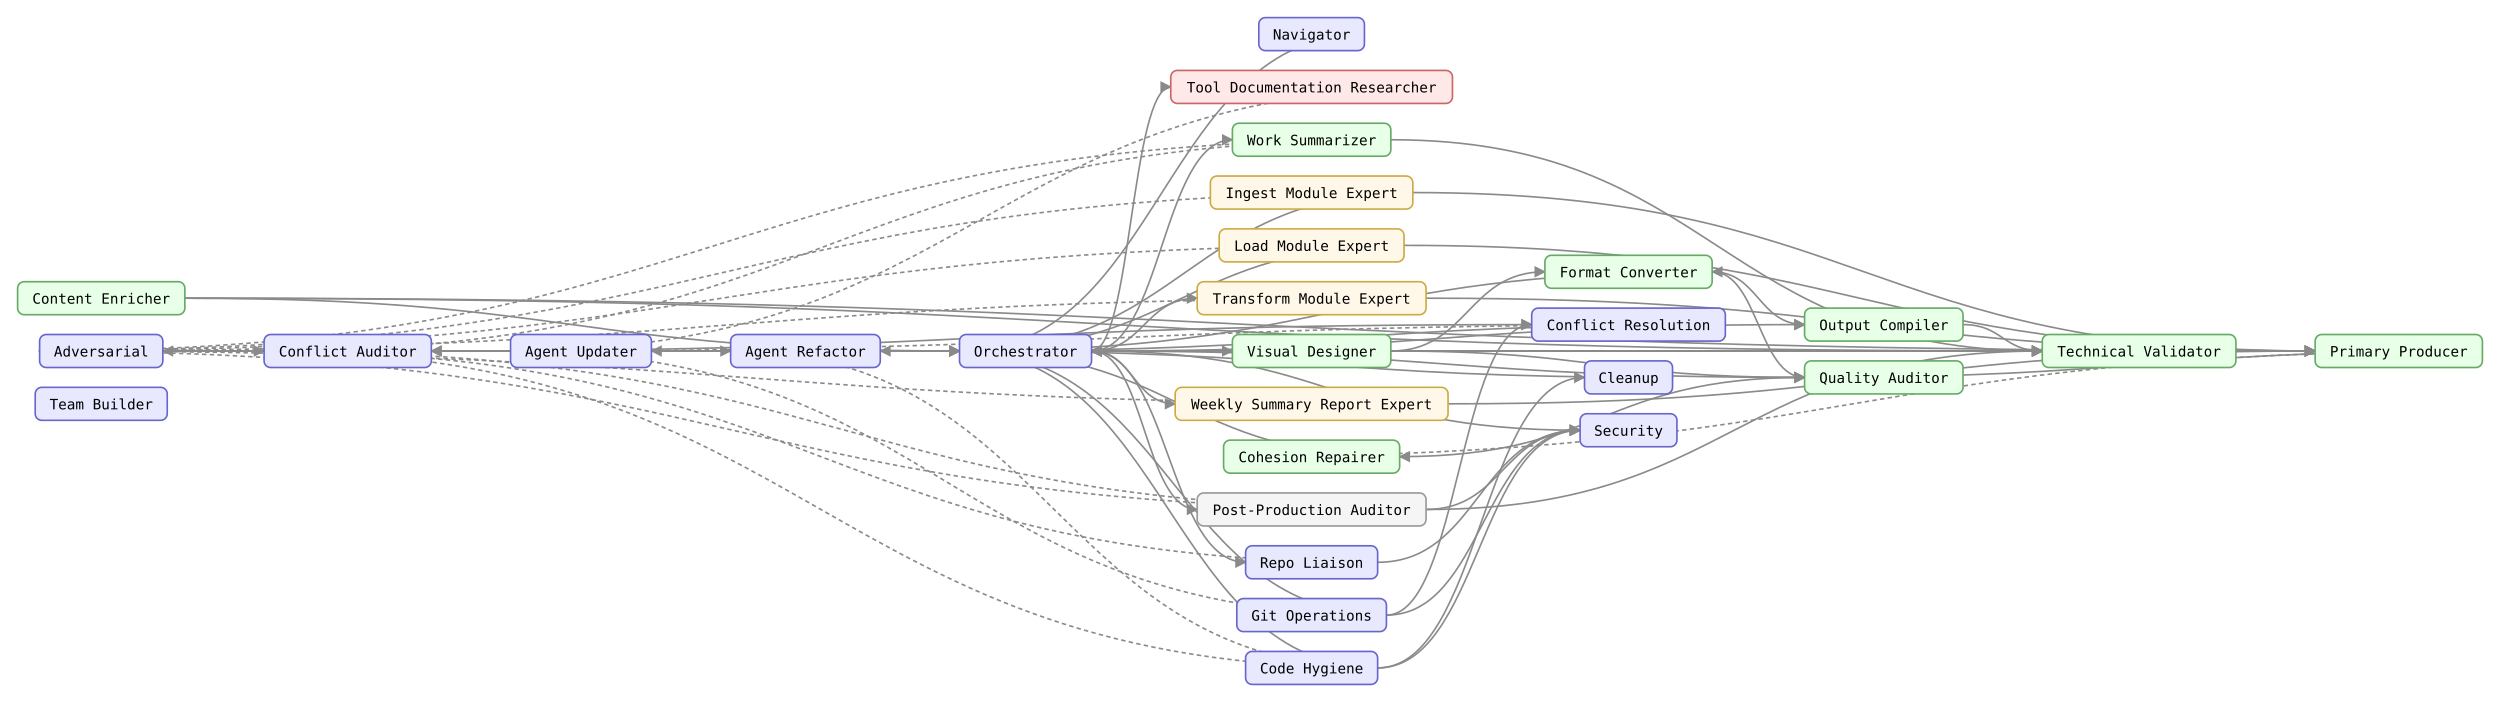
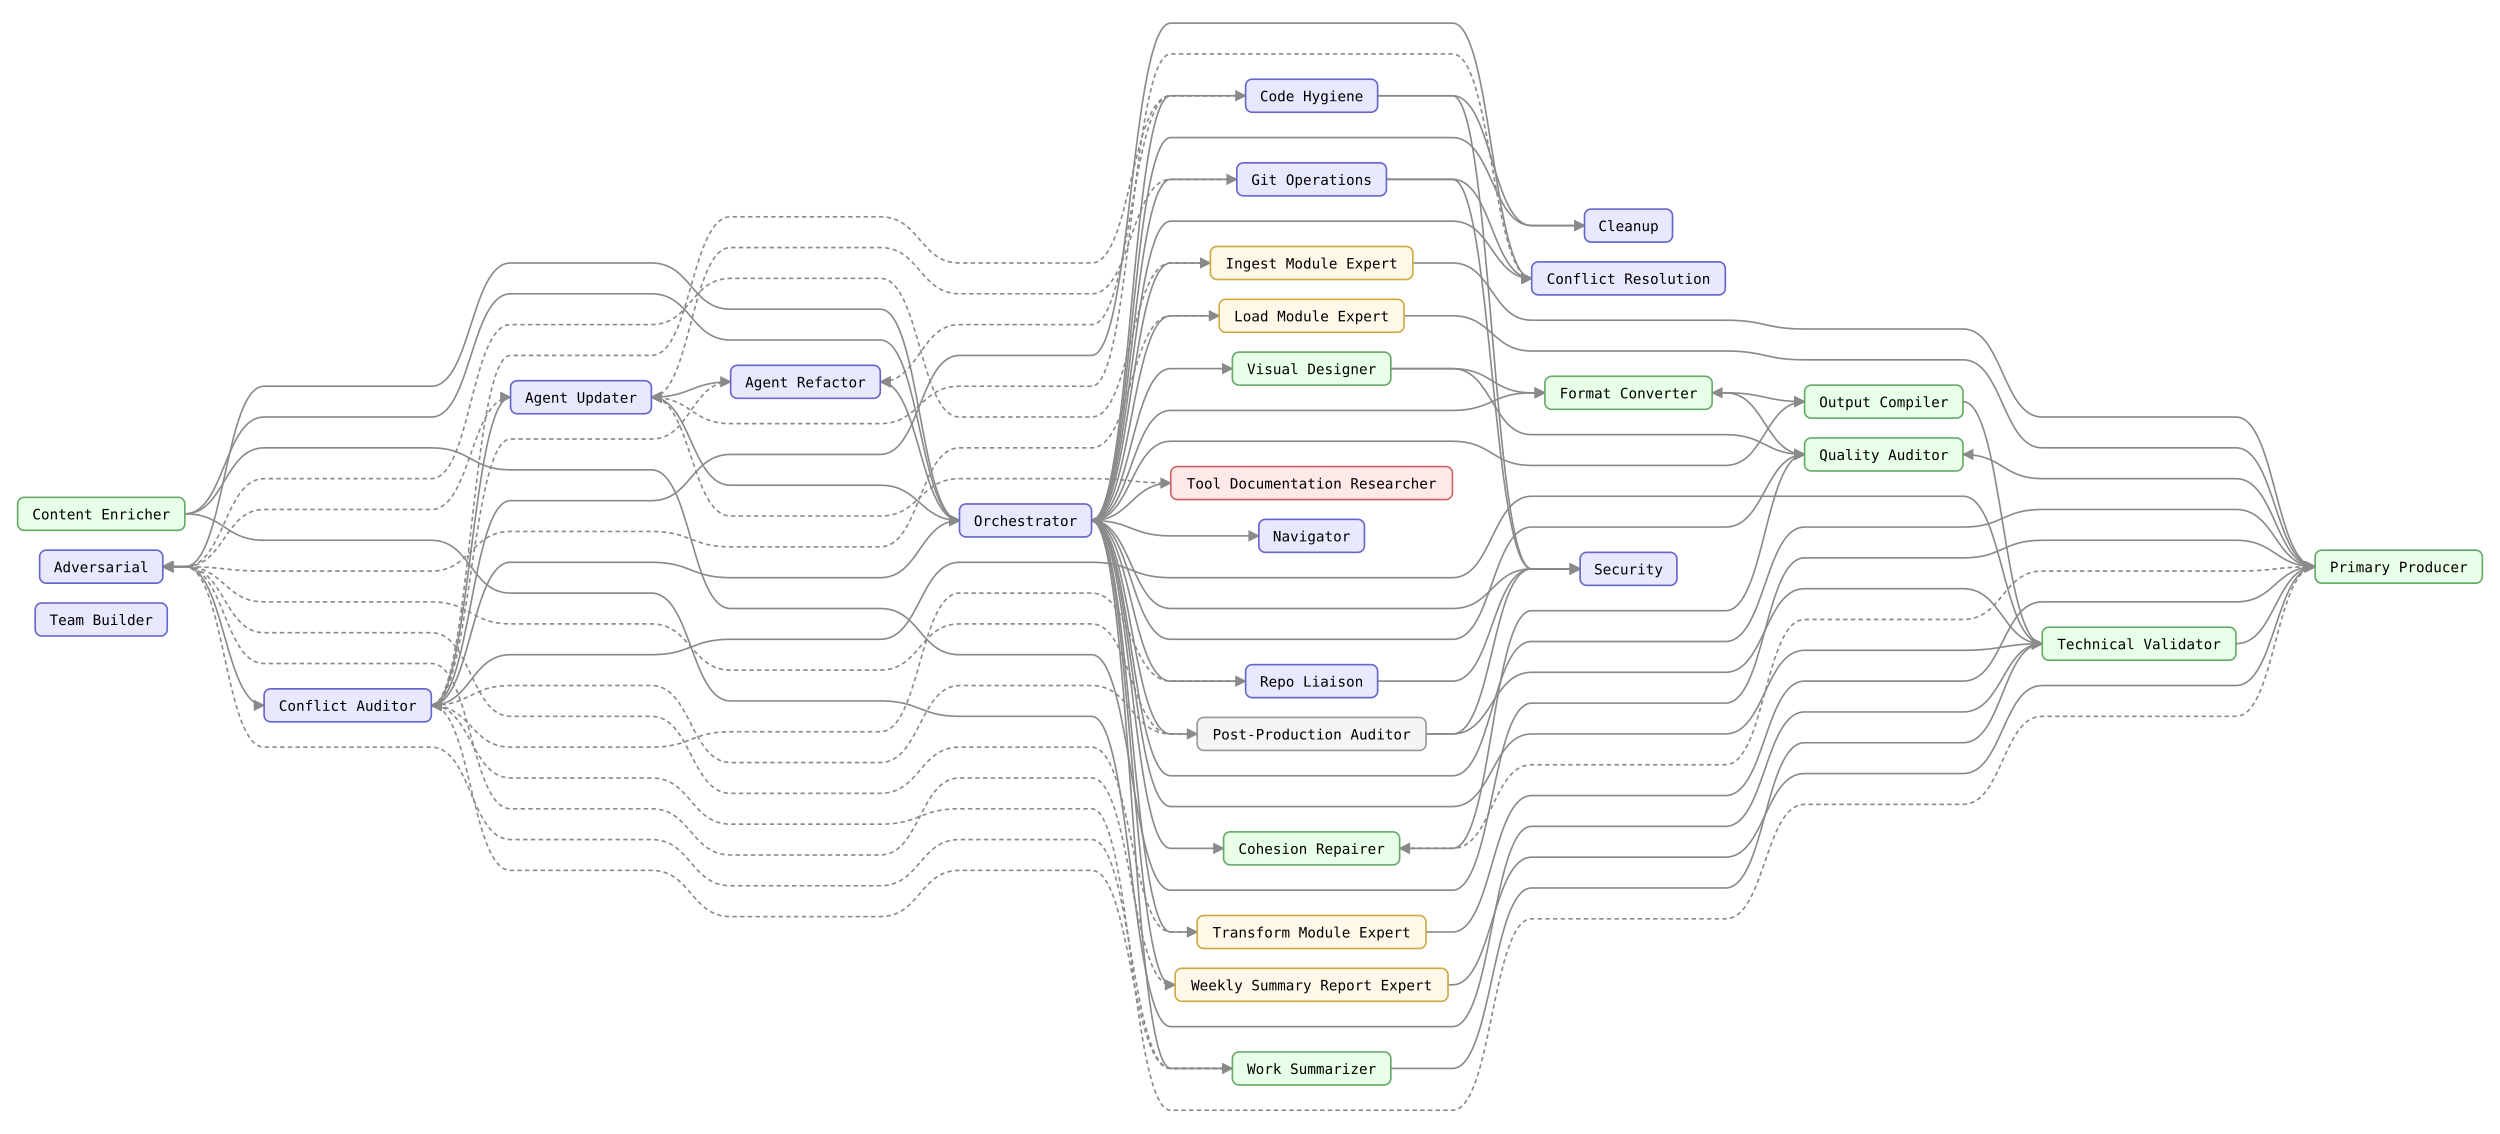
- <svg xmlns="http://www.w3.org/2000/svg" viewBox="0 0 2272 638" width="2272" height="638" font-family="monospace">
+ <svg xmlns="http://www.w3.org/2000/svg" viewBox="0 0 2272 1030" width="2272" height="1030" font-family="monospace">
  <defs>
    <marker id="arrow" viewBox="0 0 10 10" refX="9" refY="5" markerWidth="7" markerHeight="7" orient="auto-start-reverse">
      <polygon points="0,0 10,5 0,10" fill="#8a8a8a" />
    </marker>
  </defs>
-   <path d="M148,319 C194,319 194,319 240,319" fill="none" stroke="#8a8a8a" stroke-width="1.5" marker-end="url(#arrow)" />
-   <path d="M148,319 C510,319 510,319 872,319" fill="none" stroke="#8a8a8a" stroke-width="1.5" marker-start="url(#arrow)" marker-end="url(#arrow)" />
-   <path d="M800,319 C520,319 520,319 240,319" fill="none" stroke="#8a8a8a" stroke-width="1.5" stroke-dasharray="4,3" marker-end="url(#arrow)" />
-   <path d="M800,319 C836,319 836,319 872,319" fill="none" stroke="#8a8a8a" stroke-width="1.5" marker-start="url(#arrow)" marker-end="url(#arrow)" />
-   <path d="M592,319 C314,319 314,319 36,319" fill="none" stroke="#8a8a8a" stroke-width="1.5" stroke-dasharray="4,3" marker-end="url(#arrow)" />
-   <path d="M592,319 C628,319 628,319 664,319" fill="none" stroke="#8a8a8a" stroke-width="1.5" marker-end="url(#arrow)" />
-   <path d="M592,319 C416,319 416,319 240,319" fill="none" stroke="#8a8a8a" stroke-width="1.5" marker-start="url(#arrow)" marker-end="url(#arrow)" />
-   <path d="M592,319 C732,319 732,319 872,319" fill="none" stroke="#8a8a8a" stroke-width="1.5" marker-start="url(#arrow)" marker-end="url(#arrow)" />
-   <path d="M1520,343 C1196,343 1196,319 872,319" fill="none" stroke="#8a8a8a" stroke-width="1.5" marker-start="url(#arrow)" marker-end="url(#arrow)" />
-   <path d="M1252,607 C958,607 958,319 664,319" fill="none" stroke="#8a8a8a" stroke-width="1.5" stroke-dasharray="4,3" marker-end="url(#arrow)" />
-   <path d="M1252,607 C1346,607 1346,343 1440,343" fill="none" stroke="#8a8a8a" stroke-width="1.5" marker-end="url(#arrow)" />
-   <path d="M1252,607 C746,607 746,319 240,319" fill="none" stroke="#8a8a8a" stroke-width="1.5" stroke-dasharray="4,3" marker-end="url(#arrow)" />
-   <path d="M1252,607 C1062,607 1062,319 872,319" fill="none" stroke="#8a8a8a" stroke-width="1.5" marker-start="url(#arrow)" marker-end="url(#arrow)" />
-   <path d="M1252,607 C1344,607 1344,391 1436,391" fill="none" stroke="#8a8a8a" stroke-width="1.5" marker-end="url(#arrow)" />
-   <path d="M1272,415 C1072,415 1072,319 872,319" fill="none" stroke="#8a8a8a" stroke-width="1.5" marker-start="url(#arrow)" marker-end="url(#arrow)" />
-   <path d="M1272,415 C1456,415 1456,343 1640,343" fill="none" stroke="#8a8a8a" stroke-width="1.5" marker-start="url(#arrow)" marker-end="url(#arrow)" />
-   <path d="M392,319 C892,319 892,295 1392,295" fill="none" stroke="#8a8a8a" stroke-width="1.5" marker-end="url(#arrow)" />
-   <path d="M392,319 C632,319 632,319 872,319" fill="none" stroke="#8a8a8a" stroke-width="1.5" marker-start="url(#arrow)" marker-end="url(#arrow)" />
-   <path d="M392,319 C1124,319 1124,319 1856,319" fill="none" stroke="#8a8a8a" stroke-width="1.5" marker-start="url(#arrow)" marker-end="url(#arrow)" />
-   <path d="M1568,295 C1016,295 1016,319 464,319" fill="none" stroke="#8a8a8a" stroke-width="1.5" stroke-dasharray="4,3" marker-end="url(#arrow)" />
-   <path d="M1568,295 C1220,295 1220,319 872,319" fill="none" stroke="#8a8a8a" stroke-width="1.5" marker-start="url(#arrow)" marker-end="url(#arrow)" />
-   <path d="M168,271 C520,271 520,319 872,319" fill="none" stroke="#8a8a8a" stroke-width="1.5" marker-end="url(#arrow)" />
-   <path d="M168,271 C1136,271 1136,319 2104,319" fill="none" stroke="#8a8a8a" stroke-width="1.5" marker-end="url(#arrow)" />
-   <path d="M168,271 C1012,271 1012,319 1856,319" fill="none" stroke="#8a8a8a" stroke-width="1.5" marker-end="url(#arrow)" />
-   <path d="M1556,247 C1214,247 1214,319 872,319" fill="none" stroke="#8a8a8a" stroke-width="1.5" marker-start="url(#arrow)" marker-end="url(#arrow)" />
-   <path d="M1556,247 C1598,247 1598,295 1640,295" fill="none" stroke="#8a8a8a" stroke-width="1.5" marker-start="url(#arrow)" marker-end="url(#arrow)" />
-   <path d="M1556,247 C1598,247 1598,343 1640,343" fill="none" stroke="#8a8a8a" stroke-width="1.5" marker-end="url(#arrow)" />
-   <path d="M1260,559 C862,559 862,319 464,319" fill="none" stroke="#8a8a8a" stroke-width="1.5" stroke-dasharray="4,3" marker-end="url(#arrow)" />
-   <path d="M1260,559 C1326,559 1326,295 1392,295" fill="none" stroke="#8a8a8a" stroke-width="1.5" marker-end="url(#arrow)" />
-   <path d="M1260,559 C1066,559 1066,319 872,319" fill="none" stroke="#8a8a8a" stroke-width="1.5" marker-start="url(#arrow)" marker-end="url(#arrow)" />
-   <path d="M1260,559 C1348,559 1348,391 1436,391" fill="none" stroke="#8a8a8a" stroke-width="1.5" marker-end="url(#arrow)" />
-   <path d="M1284,175 C660,175 660,319 36,319" fill="none" stroke="#8a8a8a" stroke-width="1.5" stroke-dasharray="4,3" marker-end="url(#arrow)" />
-   <path d="M1284,175 C1078,175 1078,319 872,319" fill="none" stroke="#8a8a8a" stroke-width="1.5" marker-start="url(#arrow)" marker-end="url(#arrow)" />
-   <path d="M1284,175 C1694,175 1694,319 2104,319" fill="none" stroke="#8a8a8a" stroke-width="1.5" marker-end="url(#arrow)" />
-   <path d="M1276,223 C656,223 656,319 36,319" fill="none" stroke="#8a8a8a" stroke-width="1.5" stroke-dasharray="4,3" marker-end="url(#arrow)" />
-   <path d="M1276,223 C1074,223 1074,319 872,319" fill="none" stroke="#8a8a8a" stroke-width="1.5" marker-start="url(#arrow)" marker-end="url(#arrow)" />
-   <path d="M1276,223 C1690,223 1690,319 2104,319" fill="none" stroke="#8a8a8a" stroke-width="1.5" marker-end="url(#arrow)" />
-   <path d="M1240,31 C1056,31 1056,319 872,319" fill="none" stroke="#8a8a8a" stroke-width="1.5" marker-start="url(#arrow)" marker-end="url(#arrow)" />
-   <path d="M992,319 C1316,319 1316,295 1640,295" fill="none" stroke="#8a8a8a" stroke-width="1.5" marker-start="url(#arrow)" marker-end="url(#arrow)" />
-   <path d="M992,319 C1040,319 1040,463 1088,463" fill="none" stroke="#8a8a8a" stroke-width="1.5" marker-start="url(#arrow)" marker-end="url(#arrow)" />
-   <path d="M992,319 C1548,319 1548,319 2104,319" fill="none" stroke="#8a8a8a" stroke-width="1.5" marker-start="url(#arrow)" marker-end="url(#arrow)" />
-   <path d="M992,319 C1316,319 1316,343 1640,343" fill="none" stroke="#8a8a8a" stroke-width="1.5" marker-start="url(#arrow)" marker-end="url(#arrow)" />
-   <path d="M992,319 C1062,319 1062,511 1132,511" fill="none" stroke="#8a8a8a" stroke-width="1.5" marker-start="url(#arrow)" marker-end="url(#arrow)" />
-   <path d="M992,319 C1214,319 1214,391 1436,391" fill="none" stroke="#8a8a8a" stroke-width="1.5" marker-start="url(#arrow)" marker-end="url(#arrow)" />
-   <path d="M992,319 C1424,319 1424,319 1856,319" fill="none" stroke="#8a8a8a" stroke-width="1.5" marker-start="url(#arrow)" marker-end="url(#arrow)" />
-   <path d="M992,319 C1028,319 1028,79 1064,79" fill="none" stroke="#8a8a8a" stroke-width="1.5" marker-start="url(#arrow)" marker-end="url(#arrow)" />
-   <path d="M992,319 C1040,319 1040,271 1088,271" fill="none" stroke="#8a8a8a" stroke-width="1.5" marker-start="url(#arrow)" marker-end="url(#arrow)" />
-   <path d="M992,319 C1056,319 1056,319 1120,319" fill="none" stroke="#8a8a8a" stroke-width="1.5" marker-start="url(#arrow)" marker-end="url(#arrow)" />
-   <path d="M992,319 C1030,319 1030,367 1068,367" fill="none" stroke="#8a8a8a" stroke-width="1.5" marker-start="url(#arrow)" marker-end="url(#arrow)" />
-   <path d="M992,319 C1056,319 1056,127 1120,127" fill="none" stroke="#8a8a8a" stroke-width="1.5" marker-start="url(#arrow)" marker-end="url(#arrow)" />
-   <path d="M1784,295 C1820,295 1820,319 1856,319" fill="none" stroke="#8a8a8a" stroke-width="1.5" marker-end="url(#arrow)" />
-   <path d="M1296,463 C666,463 666,319 36,319" fill="none" stroke="#8a8a8a" stroke-width="1.5" stroke-dasharray="4,3" marker-end="url(#arrow)" />
-   <path d="M1296,463 C768,463 768,319 240,319" fill="none" stroke="#8a8a8a" stroke-width="1.5" stroke-dasharray="4,3" marker-end="url(#arrow)" />
-   <path d="M1296,463 C1366,463 1366,391 1436,391" fill="none" stroke="#8a8a8a" stroke-width="1.5" marker-end="url(#arrow)" />
-   <path d="M1296,463 C1576,463 1576,319 1856,319" fill="none" stroke="#8a8a8a" stroke-width="1.5" marker-end="url(#arrow)" />
-   <path d="M2256,319 C1684,319 1684,415 1112,415" fill="none" stroke="#8a8a8a" stroke-width="1.5" stroke-dasharray="4,3" marker-end="url(#arrow)" />
-   <path d="M2256,319 C1248,319 1248,319 240,319" fill="none" stroke="#8a8a8a" stroke-width="1.5" stroke-dasharray="4,3" marker-end="url(#arrow)" />
-   <path d="M2256,319 C1948,319 1948,343 1640,343" fill="none" stroke="#8a8a8a" stroke-width="1.5" marker-start="url(#arrow)" marker-end="url(#arrow)" />
-   <path d="M1252,511 C746,511 746,319 240,319" fill="none" stroke="#8a8a8a" stroke-width="1.5" stroke-dasharray="4,3" marker-end="url(#arrow)" />
-   <path d="M1252,511 C1344,511 1344,391 1436,391" fill="none" stroke="#8a8a8a" stroke-width="1.5" marker-end="url(#arrow)" />
-   <path d="M2032,319 C2068,319 2068,319 2104,319" fill="none" stroke="#8a8a8a" stroke-width="1.5" marker-end="url(#arrow)" />
-   <path d="M1320,79 C892,79 892,319 464,319" fill="none" stroke="#8a8a8a" stroke-width="1.5" stroke-dasharray="4,3" marker-end="url(#arrow)" />
-   <path d="M1296,271 C666,271 666,319 36,319" fill="none" stroke="#8a8a8a" stroke-width="1.5" stroke-dasharray="4,3" marker-end="url(#arrow)" />
-   <path d="M1296,271 C1700,271 1700,319 2104,319" fill="none" stroke="#8a8a8a" stroke-width="1.5" marker-end="url(#arrow)" />
-   <path d="M1264,319 C1334,319 1334,247 1404,247" fill="none" stroke="#8a8a8a" stroke-width="1.5" marker-end="url(#arrow)" />
-   <path d="M1264,319 C1452,319 1452,343 1640,343" fill="none" stroke="#8a8a8a" stroke-width="1.5" marker-end="url(#arrow)" />
-   <path d="M1316,367 C676,367 676,319 36,319" fill="none" stroke="#8a8a8a" stroke-width="1.5" stroke-dasharray="4,3" marker-end="url(#arrow)" />
-   <path d="M1316,367 C1710,367 1710,319 2104,319" fill="none" stroke="#8a8a8a" stroke-width="1.5" marker-end="url(#arrow)" />
-   <path d="M1264,127 C650,127 650,319 36,319" fill="none" stroke="#8a8a8a" stroke-width="1.5" stroke-dasharray="4,3" marker-end="url(#arrow)" />
-   <path d="M1264,127 C752,127 752,319 240,319" fill="none" stroke="#8a8a8a" stroke-width="1.5" stroke-dasharray="4,3" marker-end="url(#arrow)" />
-   <path d="M1264,127 C1560,127 1560,319 1856,319" fill="none" stroke="#8a8a8a" stroke-width="1.5" marker-end="url(#arrow)" />
-   <rect x="36" y="304" width="112" height="30" rx="6" fill="#e8e8ff" stroke="#6666cc" stroke-width="1.5" />
-   <text x="92" y="324" font-size="13" text-anchor="middle" fill="#000000">Adversarial</text>
-   <rect x="664" y="304" width="136" height="30" rx="6" fill="#e8e8ff" stroke="#6666cc" stroke-width="1.5" />
-   <text x="732" y="324" font-size="13" text-anchor="middle" fill="#000000">Agent Refactor</text>
-   <rect x="464" y="304" width="128" height="30" rx="6" fill="#e8e8ff" stroke="#6666cc" stroke-width="1.5" />
-   <text x="528" y="324" font-size="13" text-anchor="middle" fill="#000000">Agent Updater</text>
-   <rect x="1440" y="328" width="80" height="30" rx="6" fill="#e8e8ff" stroke="#6666cc" stroke-width="1.5" />
-   <text x="1480" y="348" font-size="13" text-anchor="middle" fill="#000000">Cleanup</text>
-   <rect x="1132" y="592" width="120" height="30" rx="6" fill="#e8e8ff" stroke="#6666cc" stroke-width="1.5" />
-   <text x="1192" y="612" font-size="13" text-anchor="middle" fill="#000000">Code Hygiene</text>
-   <rect x="1112" y="400" width="160" height="30" rx="6" fill="#e8ffe8" stroke="#66aa66" stroke-width="1.5" />
-   <text x="1192" y="420" font-size="13" text-anchor="middle" fill="#000000">Cohesion Repairer</text>
-   <rect x="240" y="304" width="152" height="30" rx="6" fill="#e8e8ff" stroke="#6666cc" stroke-width="1.5" />
-   <text x="316" y="324" font-size="13" text-anchor="middle" fill="#000000">Conflict Auditor</text>
-   <rect x="1392" y="280" width="176" height="30" rx="6" fill="#e8e8ff" stroke="#6666cc" stroke-width="1.5" />
-   <text x="1480" y="300" font-size="13" text-anchor="middle" fill="#000000">Conflict Resolution</text>
-   <rect x="16" y="256" width="152" height="30" rx="6" fill="#e8ffe8" stroke="#66aa66" stroke-width="1.5" />
-   <text x="92" y="276" font-size="13" text-anchor="middle" fill="#000000">Content Enricher</text>
-   <rect x="1404" y="232" width="152" height="30" rx="6" fill="#e8ffe8" stroke="#66aa66" stroke-width="1.5" />
-   <text x="1480" y="252" font-size="13" text-anchor="middle" fill="#000000">Format Converter</text>
-   <rect x="1124" y="544" width="136" height="30" rx="6" fill="#e8e8ff" stroke="#6666cc" stroke-width="1.5" />
-   <text x="1192" y="564" font-size="13" text-anchor="middle" fill="#000000">Git Operations</text>
-   <rect x="1100" y="160" width="184" height="30" rx="6" fill="#fff8e8" stroke="#ccaa44" stroke-width="1.5" />
-   <text x="1192" y="180" font-size="13" text-anchor="middle" fill="#000000">Ingest Module Expert</text>
-   <rect x="1108" y="208" width="168" height="30" rx="6" fill="#fff8e8" stroke="#ccaa44" stroke-width="1.5" />
-   <text x="1192" y="228" font-size="13" text-anchor="middle" fill="#000000">Load Module Expert</text>
-   <rect x="1144" y="16" width="96" height="30" rx="6" fill="#e8e8ff" stroke="#6666cc" stroke-width="1.5" />
-   <text x="1192" y="36" font-size="13" text-anchor="middle" fill="#000000">Navigator</text>
-   <rect x="872" y="304" width="120" height="30" rx="6" fill="#e8e8ff" stroke="#6666cc" stroke-width="1.5" />
-   <text x="932" y="324" font-size="13" text-anchor="middle" fill="#000000">Orchestrator</text>
-   <rect x="1640" y="280" width="144" height="30" rx="6" fill="#e8ffe8" stroke="#66aa66" stroke-width="1.5" />
-   <text x="1712" y="300" font-size="13" text-anchor="middle" fill="#000000">Output Compiler</text>
-   <rect x="1088" y="448" width="208" height="30" rx="6" fill="#f5f5f5" stroke="#999999" stroke-width="1.5" />
-   <text x="1192" y="468" font-size="13" text-anchor="middle" fill="#000000">Post-Production Auditor</text>
-   <rect x="2104" y="304" width="152" height="30" rx="6" fill="#e8ffe8" stroke="#66aa66" stroke-width="1.5" />
-   <text x="2180" y="324" font-size="13" text-anchor="middle" fill="#000000">Primary Producer</text>
-   <rect x="1640" y="328" width="144" height="30" rx="6" fill="#e8ffe8" stroke="#66aa66" stroke-width="1.5" />
-   <text x="1712" y="348" font-size="13" text-anchor="middle" fill="#000000">Quality Auditor</text>
-   <rect x="1132" y="496" width="120" height="30" rx="6" fill="#e8e8ff" stroke="#6666cc" stroke-width="1.5" />
-   <text x="1192" y="516" font-size="13" text-anchor="middle" fill="#000000">Repo Liaison</text>
-   <rect x="1436" y="376" width="88" height="30" rx="6" fill="#e8e8ff" stroke="#6666cc" stroke-width="1.5" />
-   <text x="1480" y="396" font-size="13" text-anchor="middle" fill="#000000">Security</text>
-   <rect x="32" y="352" width="120" height="30" rx="6" fill="#e8e8ff" stroke="#6666cc" stroke-width="1.5" />
-   <text x="92" y="372" font-size="13" text-anchor="middle" fill="#000000">Team Builder</text>
-   <rect x="1856" y="304" width="176" height="30" rx="6" fill="#e8ffe8" stroke="#66aa66" stroke-width="1.5" />
-   <text x="1944" y="324" font-size="13" text-anchor="middle" fill="#000000">Technical Validator</text>
-   <rect x="1064" y="64" width="256" height="30" rx="6" fill="#ffe8e8" stroke="#cc6666" stroke-width="1.5" />
-   <text x="1192" y="84" font-size="13" text-anchor="middle" fill="#000000">Tool Documentation Researcher</text>
-   <rect x="1088" y="256" width="208" height="30" rx="6" fill="#fff8e8" stroke="#ccaa44" stroke-width="1.5" />
-   <text x="1192" y="276" font-size="13" text-anchor="middle" fill="#000000">Transform Module Expert</text>
-   <rect x="1120" y="304" width="144" height="30" rx="6" fill="#e8ffe8" stroke="#66aa66" stroke-width="1.5" />
-   <text x="1192" y="324" font-size="13" text-anchor="middle" fill="#000000">Visual Designer</text>
-   <rect x="1068" y="352" width="248" height="30" rx="6" fill="#fff8e8" stroke="#ccaa44" stroke-width="1.5" />
-   <text x="1192" y="372" font-size="13" text-anchor="middle" fill="#000000">Weekly Summary Report Expert</text>
-   <rect x="1120" y="112" width="144" height="30" rx="6" fill="#e8ffe8" stroke="#66aa66" stroke-width="1.5" />
-   <text x="1192" y="132" font-size="13" text-anchor="middle" fill="#000000">Work Summarizer</text>
+   <path d="M148,515 L168,515 C204,515 204,641 240,641" fill="none" stroke="#8a8a8a" stroke-width="1.5" marker-end="url(#arrow)" />
+   <path d="M148,515 L168,515 C204,515 204,351 240,351 L392,351 C428,351 428,239 464,239 L592,239 C628,239 628,281 664,281 L800,281 C836,281 836,473 872,473" fill="none" stroke="#8a8a8a" stroke-width="1.5" marker-start="url(#arrow)" marker-end="url(#arrow)" />
+   <path d="M664,347 C628,347 628,399 592,399 L464,399 C428,399 428,641 392,641" fill="none" stroke="#8a8a8a" stroke-width="1.5" stroke-dasharray="4,3" marker-end="url(#arrow)" />
+   <path d="M800,347 C836,347 836,473 872,473" fill="none" stroke="#8a8a8a" stroke-width="1.5" marker-start="url(#arrow)" marker-end="url(#arrow)" />
+   <path d="M464,361 C428,361 428,463 392,463 L240,463 C204,463 204,515 168,515 L148,515" fill="none" stroke="#8a8a8a" stroke-width="1.5" stroke-dasharray="4,3" marker-end="url(#arrow)" />
+   <path d="M592,361 C628,361 628,347 664,347" fill="none" stroke="#8a8a8a" stroke-width="1.5" marker-end="url(#arrow)" />
+   <path d="M464,361 C428,361 428,641 392,641" fill="none" stroke="#8a8a8a" stroke-width="1.5" marker-start="url(#arrow)" marker-end="url(#arrow)" />
+   <path d="M592,361 C628,361 628,441 664,441 L800,441 C836,441 836,473 872,473" fill="none" stroke="#8a8a8a" stroke-width="1.5" marker-start="url(#arrow)" marker-end="url(#arrow)" />
+   <path d="M1440,205 L1392,205 C1356,205 1356,125 1320,125 L1064,125 C1028,125 1028,473 992,473" fill="none" stroke="#8a8a8a" stroke-width="1.5" marker-start="url(#arrow)" marker-end="url(#arrow)" />
+   <path d="M1132,87 L1064,87 C1028,87 1028,295 992,295 L872,295 C836,295 836,347 800,347" fill="none" stroke="#8a8a8a" stroke-width="1.5" stroke-dasharray="4,3" marker-end="url(#arrow)" />
+   <path d="M1252,87 L1320,87 C1356,87 1356,205 1392,205 L1440,205" fill="none" stroke="#8a8a8a" stroke-width="1.5" marker-end="url(#arrow)" />
+   <path d="M1132,87 L1064,87 C1028,87 1028,239 992,239 L872,239 C836,239 836,197 800,197 L664,197 C628,197 628,323 592,323 L464,323 C428,323 428,641 392,641" fill="none" stroke="#8a8a8a" stroke-width="1.5" stroke-dasharray="4,3" marker-end="url(#arrow)" />
+   <path d="M1132,87 L1064,87 C1028,87 1028,473 992,473" fill="none" stroke="#8a8a8a" stroke-width="1.5" marker-start="url(#arrow)" marker-end="url(#arrow)" />
+   <path d="M1252,87 L1320,87 C1356,87 1356,517 1392,517 L1436,517" fill="none" stroke="#8a8a8a" stroke-width="1.5" marker-end="url(#arrow)" />
+   <path d="M1112,771 L1064,771 C1028,771 1028,473 992,473" fill="none" stroke="#8a8a8a" stroke-width="1.5" marker-start="url(#arrow)" marker-end="url(#arrow)" />
+   <path d="M1272,771 L1320,771 C1356,771 1356,555 1392,555 L1568,555 C1604,555 1604,413 1640,413" fill="none" stroke="#8a8a8a" stroke-width="1.5" marker-start="url(#arrow)" marker-end="url(#arrow)" />
+   <path d="M392,641 C428,641 428,455 464,455 L592,455 C628,455 628,413 664,413 L800,413 C836,413 836,323 872,323 L992,323 C1028,323 1028,21 1064,21 L1320,21 C1356,21 1356,253 1392,253" fill="none" stroke="#8a8a8a" stroke-width="1.5" marker-end="url(#arrow)" />
+   <path d="M392,641 C428,641 428,511 464,511 L592,511 C628,511 628,525 664,525 L800,525 C836,525 836,473 872,473" fill="none" stroke="#8a8a8a" stroke-width="1.5" marker-start="url(#arrow)" marker-end="url(#arrow)" />
+   <path d="M392,641 C428,641 428,595 464,595 L592,595 C628,595 628,581 664,581 L800,581 C836,581 836,511 872,511 L992,511 C1028,511 1028,525 1064,525 L1320,525 C1356,525 1356,451 1392,451 L1568,451 L1640,451 L1784,451 C1820,451 1820,585 1856,585" fill="none" stroke="#8a8a8a" stroke-width="1.5" marker-start="url(#arrow)" marker-end="url(#arrow)" />
+   <path d="M1392,253 C1356,253 1356,49 1320,49 L1064,49 C1028,49 1028,351 992,351 L872,351 C836,351 836,385 800,385 L664,385 C628,385 628,361 592,361" fill="none" stroke="#8a8a8a" stroke-width="1.5" stroke-dasharray="4,3" marker-end="url(#arrow)" />
+   <path d="M1392,253 C1356,253 1356,201 1320,201 L1064,201 C1028,201 1028,473 992,473" fill="none" stroke="#8a8a8a" stroke-width="1.5" marker-start="url(#arrow)" marker-end="url(#arrow)" />
+   <path d="M168,467 C204,467 204,379 240,379 L392,379 C428,379 428,267 464,267 L592,267 C628,267 628,309 664,309 L800,309 C836,309 836,473 872,473" fill="none" stroke="#8a8a8a" stroke-width="1.5" marker-end="url(#arrow)" />
+   <path d="M168,467 C204,467 204,407 240,407 L392,407 C428,407 428,427 464,427 L592,427 C628,427 628,553 664,553 L800,553 C836,553 836,595 872,595 L992,595 C1028,595 1028,809 1064,809 L1320,809 C1356,809 1356,639 1392,639 L1568,639 C1604,639 1604,507 1640,507 L1784,507 C1820,507 1820,491 1856,491 L2032,491 C2068,491 2068,515 2104,515" fill="none" stroke="#8a8a8a" stroke-width="1.5" marker-end="url(#arrow)" />
+   <path d="M168,467 C204,467 204,491 240,491 L392,491 C428,491 428,539 464,539 L592,539 C628,539 628,637 664,637 L800,637 C836,637 836,651 872,651 L992,651 C1028,651 1028,933 1064,933 L1320,933 C1356,933 1356,751 1392,751 L1568,751 C1604,751 1604,647 1640,647 L1784,647 C1820,647 1820,585 1856,585" fill="none" stroke="#8a8a8a" stroke-width="1.5" marker-end="url(#arrow)" />
+   <path d="M1404,357 L1392,357 C1356,357 1356,373 1320,373 L1064,373 C1028,373 1028,473 992,473" fill="none" stroke="#8a8a8a" stroke-width="1.5" marker-start="url(#arrow)" marker-end="url(#arrow)" />
+   <path d="M1556,357 L1568,357 C1604,357 1604,365 1640,365" fill="none" stroke="#8a8a8a" stroke-width="1.5" marker-start="url(#arrow)" marker-end="url(#arrow)" />
+   <path d="M1556,357 L1568,357 C1604,357 1604,413 1640,413" fill="none" stroke="#8a8a8a" stroke-width="1.5" marker-end="url(#arrow)" />
+   <path d="M1124,163 L1064,163 C1028,163 1028,267 992,267 L872,267 C836,267 836,225 800,225 L664,225 C628,225 628,361 592,361" fill="none" stroke="#8a8a8a" stroke-width="1.5" stroke-dasharray="4,3" marker-end="url(#arrow)" />
+   <path d="M1260,163 L1320,163 C1356,163 1356,253 1392,253" fill="none" stroke="#8a8a8a" stroke-width="1.5" marker-end="url(#arrow)" />
+   <path d="M1124,163 L1064,163 C1028,163 1028,473 992,473" fill="none" stroke="#8a8a8a" stroke-width="1.5" marker-start="url(#arrow)" marker-end="url(#arrow)" />
+   <path d="M1260,163 L1320,163 C1356,163 1356,517 1392,517 L1436,517" fill="none" stroke="#8a8a8a" stroke-width="1.5" marker-end="url(#arrow)" />
+   <path d="M1100,239 L1064,239 C1028,239 1028,379 992,379 L872,379 C836,379 836,253 800,253 L664,253 C628,253 628,295 592,295 L464,295 C428,295 428,435 392,435 L240,435 C204,435 204,515 168,515 L148,515" fill="none" stroke="#8a8a8a" stroke-width="1.5" stroke-dasharray="4,3" marker-end="url(#arrow)" />
+   <path d="M1100,239 L1064,239 C1028,239 1028,473 992,473" fill="none" stroke="#8a8a8a" stroke-width="1.5" marker-start="url(#arrow)" marker-end="url(#arrow)" />
+   <path d="M1284,239 L1320,239 C1356,239 1356,291 1392,291 L1568,291 C1604,291 1604,299 1640,299 L1784,299 C1820,299 1820,379 1856,379 L2032,379 C2068,379 2068,515 2104,515" fill="none" stroke="#8a8a8a" stroke-width="1.5" marker-end="url(#arrow)" />
+   <path d="M1108,287 L1064,287 C1028,287 1028,407 992,407 L872,407 C836,407 836,497 800,497 L664,497 C628,497 628,483 592,483 L464,483 C428,483 428,519 392,519 L240,519 C204,519 204,515 168,515 L148,515" fill="none" stroke="#8a8a8a" stroke-width="1.5" stroke-dasharray="4,3" marker-end="url(#arrow)" />
+   <path d="M1108,287 L1064,287 C1028,287 1028,473 992,473" fill="none" stroke="#8a8a8a" stroke-width="1.5" marker-start="url(#arrow)" marker-end="url(#arrow)" />
+   <path d="M1276,287 L1320,287 C1356,287 1356,319 1392,319 L1568,319 C1604,319 1604,327 1640,327 L1784,327 C1820,327 1820,407 1856,407 L2032,407 C2068,407 2068,515 2104,515" fill="none" stroke="#8a8a8a" stroke-width="1.5" marker-end="url(#arrow)" />
+   <path d="M1144,487 L1064,487 C1028,487 1028,473 992,473" fill="none" stroke="#8a8a8a" stroke-width="1.5" marker-start="url(#arrow)" marker-end="url(#arrow)" />
+   <path d="M992,473 C1028,473 1028,401 1064,401 L1320,401 C1356,401 1356,423 1392,423 L1568,423 C1604,423 1604,365 1640,365" fill="none" stroke="#8a8a8a" stroke-width="1.5" marker-start="url(#arrow)" marker-end="url(#arrow)" />
+   <path d="M992,473 C1028,473 1028,667 1064,667 L1088,667" fill="none" stroke="#8a8a8a" stroke-width="1.5" marker-start="url(#arrow)" marker-end="url(#arrow)" />
+   <path d="M992,473 C1028,473 1028,705 1064,705 L1320,705 C1356,705 1356,583 1392,583 L1568,583 C1604,583 1604,479 1640,479 L1784,479 C1820,479 1820,463 1856,463 L2032,463 C2068,463 2068,515 2104,515" fill="none" stroke="#8a8a8a" stroke-width="1.5" marker-start="url(#arrow)" marker-end="url(#arrow)" />
+   <path d="M992,473 C1028,473 1028,581 1064,581 L1320,581 C1356,581 1356,479 1392,479 L1568,479 C1604,479 1604,413 1640,413" fill="none" stroke="#8a8a8a" stroke-width="1.5" marker-start="url(#arrow)" marker-end="url(#arrow)" />
+   <path d="M992,473 C1028,473 1028,619 1064,619 L1132,619" fill="none" stroke="#8a8a8a" stroke-width="1.5" marker-start="url(#arrow)" marker-end="url(#arrow)" />
+   <path d="M992,473 C1028,473 1028,553 1064,553 L1320,553 C1356,553 1356,517 1392,517 L1436,517" fill="none" stroke="#8a8a8a" stroke-width="1.5" marker-start="url(#arrow)" marker-end="url(#arrow)" />
+   <path d="M992,473 C1028,473 1028,733 1064,733 L1320,733 C1356,733 1356,667 1392,667 L1568,667 C1604,667 1604,591 1640,591 L1784,591 C1820,591 1820,585 1856,585" fill="none" stroke="#8a8a8a" stroke-width="1.5" marker-start="url(#arrow)" marker-end="url(#arrow)" />
+   <path d="M992,473 C1028,473 1028,439 1064,439" fill="none" stroke="#8a8a8a" stroke-width="1.5" marker-start="url(#arrow)" marker-end="url(#arrow)" />
+   <path d="M992,473 C1028,473 1028,847 1064,847 L1088,847" fill="none" stroke="#8a8a8a" stroke-width="1.5" marker-start="url(#arrow)" marker-end="url(#arrow)" />
+   <path d="M992,473 C1028,473 1028,335 1064,335 L1120,335" fill="none" stroke="#8a8a8a" stroke-width="1.5" marker-start="url(#arrow)" marker-end="url(#arrow)" />
+   <path d="M992,473 C1028,473 1028,895 1064,895 L1068,895" fill="none" stroke="#8a8a8a" stroke-width="1.5" marker-start="url(#arrow)" marker-end="url(#arrow)" />
+   <path d="M992,473 C1028,473 1028,971 1064,971 L1120,971" fill="none" stroke="#8a8a8a" stroke-width="1.5" marker-start="url(#arrow)" marker-end="url(#arrow)" />
+   <path d="M1784,365 C1820,365 1820,585 1856,585" fill="none" stroke="#8a8a8a" stroke-width="1.5" marker-end="url(#arrow)" />
+   <path d="M1088,667 L1064,667 C1028,667 1028,567 992,567 L872,567 C836,567 836,609 800,609 L664,609 C628,609 628,567 592,567 L464,567 C428,567 428,547 392,547 L240,547 C204,547 204,515 168,515 L148,515" fill="none" stroke="#8a8a8a" stroke-width="1.5" stroke-dasharray="4,3" marker-end="url(#arrow)" />
+   <path d="M1088,667 L1064,667 C1028,667 1028,623 992,623 L872,623 C836,623 836,693 800,693 L664,693 C628,693 628,623 592,623 L464,623 C428,623 428,641 392,641" fill="none" stroke="#8a8a8a" stroke-width="1.5" stroke-dasharray="4,3" marker-end="url(#arrow)" />
+   <path d="M1296,667 L1320,667 C1356,667 1356,517 1392,517 L1436,517" fill="none" stroke="#8a8a8a" stroke-width="1.5" marker-end="url(#arrow)" />
+   <path d="M1296,667 L1320,667 C1356,667 1356,611 1392,611 L1568,611 C1604,611 1604,535 1640,535 L1784,535 C1820,535 1820,585 1856,585" fill="none" stroke="#8a8a8a" stroke-width="1.5" marker-end="url(#arrow)" />
+   <path d="M2104,515 C2068,515 2068,519 2032,519 L1856,519 C1820,519 1820,563 1784,563 L1640,563 C1604,563 1604,695 1568,695 L1392,695 C1356,695 1356,771 1320,771 L1272,771" fill="none" stroke="#8a8a8a" stroke-width="1.5" stroke-dasharray="4,3" marker-end="url(#arrow)" />
+   <path d="M2104,515 C2068,515 2068,651 2032,651 L1856,651 C1820,651 1820,731 1784,731 L1640,731 C1604,731 1604,835 1568,835 L1392,835 C1356,835 1356,1009 1320,1009 L1064,1009 C1028,1009 1028,735 992,735 L872,735 C836,735 836,749 800,749 L664,749 C628,749 628,707 592,707 L464,707 C428,707 428,641 392,641" fill="none" stroke="#8a8a8a" stroke-width="1.5" stroke-dasharray="4,3" marker-end="url(#arrow)" />
+   <path d="M2104,515 C2068,515 2068,435 2032,435 L1856,435 C1820,435 1820,413 1784,413" fill="none" stroke="#8a8a8a" stroke-width="1.5" marker-start="url(#arrow)" marker-end="url(#arrow)" />
+   <path d="M1132,619 L1064,619 C1028,619 1028,539 992,539 L872,539 C836,539 836,665 800,665 L664,665 C628,665 628,679 592,679 L464,679 C428,679 428,641 392,641" fill="none" stroke="#8a8a8a" stroke-width="1.5" stroke-dasharray="4,3" marker-end="url(#arrow)" />
+   <path d="M1252,619 L1320,619 C1356,619 1356,517 1392,517 L1436,517" fill="none" stroke="#8a8a8a" stroke-width="1.5" marker-end="url(#arrow)" />
+   <path d="M2032,585 C2068,585 2068,515 2104,515" fill="none" stroke="#8a8a8a" stroke-width="1.5" marker-end="url(#arrow)" />
+   <path d="M1064,439 C1028,439 1028,435 992,435 L872,435 C836,435 836,469 800,469 L664,469 C628,469 628,361 592,361" fill="none" stroke="#8a8a8a" stroke-width="1.5" stroke-dasharray="4,3" marker-end="url(#arrow)" />
+   <path d="M1088,847 L1064,847 C1028,847 1028,679 992,679 L872,679 C836,679 836,721 800,721 L664,721 C628,721 628,651 592,651 L464,651 C428,651 428,575 392,575 L240,575 C204,575 204,515 168,515 L148,515" fill="none" stroke="#8a8a8a" stroke-width="1.5" stroke-dasharray="4,3" marker-end="url(#arrow)" />
+   <path d="M1296,847 L1320,847 C1356,847 1356,723 1392,723 L1568,723 C1604,723 1604,619 1640,619 L1784,619 C1820,619 1820,547 1856,547 L2032,547 C2068,547 2068,515 2104,515" fill="none" stroke="#8a8a8a" stroke-width="1.5" marker-end="url(#arrow)" />
+   <path d="M1264,335 L1320,335 C1356,335 1356,357 1392,357 L1404,357" fill="none" stroke="#8a8a8a" stroke-width="1.5" marker-end="url(#arrow)" />
+   <path d="M1264,335 L1320,335 C1356,335 1356,395 1392,395 L1568,395 C1604,395 1604,413 1640,413" fill="none" stroke="#8a8a8a" stroke-width="1.5" marker-end="url(#arrow)" />
+   <path d="M1068,895 L1064,895 C1028,895 1028,707 992,707 L872,707 C836,707 836,777 800,777 L664,777 C628,777 628,735 592,735 L464,735 C428,735 428,603 392,603 L240,603 C204,603 204,515 168,515 L148,515" fill="none" stroke="#8a8a8a" stroke-width="1.5" stroke-dasharray="4,3" marker-end="url(#arrow)" />
+   <path d="M1316,895 L1320,895 C1356,895 1356,779 1392,779 L1568,779 C1604,779 1604,703 1640,703 L1784,703 C1820,703 1820,623 1856,623 L2032,623 C2068,623 2068,515 2104,515" fill="none" stroke="#8a8a8a" stroke-width="1.5" marker-end="url(#arrow)" />
+   <path d="M1120,971 L1064,971 C1028,971 1028,763 992,763 L872,763 C836,763 836,805 800,805 L664,805 C628,805 628,763 592,763 L464,763 C428,763 428,679 392,679 L240,679 C204,679 204,515 168,515 L148,515" fill="none" stroke="#8a8a8a" stroke-width="1.5" stroke-dasharray="4,3" marker-end="url(#arrow)" />
+   <path d="M1120,971 L1064,971 C1028,971 1028,791 992,791 L872,791 C836,791 836,833 800,833 L664,833 C628,833 628,791 592,791 L464,791 C428,791 428,641 392,641" fill="none" stroke="#8a8a8a" stroke-width="1.5" stroke-dasharray="4,3" marker-end="url(#arrow)" />
+   <path d="M1264,971 L1320,971 C1356,971 1356,807 1392,807 L1568,807 C1604,807 1604,675 1640,675 L1784,675 C1820,675 1820,585 1856,585" fill="none" stroke="#8a8a8a" stroke-width="1.5" marker-end="url(#arrow)" />
+   <rect x="36" y="500" width="112" height="30" rx="6" fill="#e8e8ff" stroke="#6666cc" stroke-width="1.5" />
+   <text x="92" y="520" font-size="13" text-anchor="middle" fill="#000000">Adversarial</text>
+   <rect x="664" y="332" width="136" height="30" rx="6" fill="#e8e8ff" stroke="#6666cc" stroke-width="1.5" />
+   <text x="732" y="352" font-size="13" text-anchor="middle" fill="#000000">Agent Refactor</text>
+   <rect x="464" y="346" width="128" height="30" rx="6" fill="#e8e8ff" stroke="#6666cc" stroke-width="1.5" />
+   <text x="528" y="366" font-size="13" text-anchor="middle" fill="#000000">Agent Updater</text>
+   <rect x="1440" y="190" width="80" height="30" rx="6" fill="#e8e8ff" stroke="#6666cc" stroke-width="1.5" />
+   <text x="1480" y="210" font-size="13" text-anchor="middle" fill="#000000">Cleanup</text>
+   <rect x="1132" y="72" width="120" height="30" rx="6" fill="#e8e8ff" stroke="#6666cc" stroke-width="1.5" />
+   <text x="1192" y="92" font-size="13" text-anchor="middle" fill="#000000">Code Hygiene</text>
+   <rect x="1112" y="756" width="160" height="30" rx="6" fill="#e8ffe8" stroke="#66aa66" stroke-width="1.5" />
+   <text x="1192" y="776" font-size="13" text-anchor="middle" fill="#000000">Cohesion Repairer</text>
+   <rect x="240" y="626" width="152" height="30" rx="6" fill="#e8e8ff" stroke="#6666cc" stroke-width="1.5" />
+   <text x="316" y="646" font-size="13" text-anchor="middle" fill="#000000">Conflict Auditor</text>
+   <rect x="1392" y="238" width="176" height="30" rx="6" fill="#e8e8ff" stroke="#6666cc" stroke-width="1.5" />
+   <text x="1480" y="258" font-size="13" text-anchor="middle" fill="#000000">Conflict Resolution</text>
+   <rect x="16" y="452" width="152" height="30" rx="6" fill="#e8ffe8" stroke="#66aa66" stroke-width="1.5" />
+   <text x="92" y="472" font-size="13" text-anchor="middle" fill="#000000">Content Enricher</text>
+   <rect x="1404" y="342" width="152" height="30" rx="6" fill="#e8ffe8" stroke="#66aa66" stroke-width="1.5" />
+   <text x="1480" y="362" font-size="13" text-anchor="middle" fill="#000000">Format Converter</text>
+   <rect x="1124" y="148" width="136" height="30" rx="6" fill="#e8e8ff" stroke="#6666cc" stroke-width="1.5" />
+   <text x="1192" y="168" font-size="13" text-anchor="middle" fill="#000000">Git Operations</text>
+   <rect x="1100" y="224" width="184" height="30" rx="6" fill="#fff8e8" stroke="#ccaa44" stroke-width="1.5" />
+   <text x="1192" y="244" font-size="13" text-anchor="middle" fill="#000000">Ingest Module Expert</text>
+   <rect x="1108" y="272" width="168" height="30" rx="6" fill="#fff8e8" stroke="#ccaa44" stroke-width="1.5" />
+   <text x="1192" y="292" font-size="13" text-anchor="middle" fill="#000000">Load Module Expert</text>
+   <rect x="1144" y="472" width="96" height="30" rx="6" fill="#e8e8ff" stroke="#6666cc" stroke-width="1.5" />
+   <text x="1192" y="492" font-size="13" text-anchor="middle" fill="#000000">Navigator</text>
+   <rect x="872" y="458" width="120" height="30" rx="6" fill="#e8e8ff" stroke="#6666cc" stroke-width="1.5" />
+   <text x="932" y="478" font-size="13" text-anchor="middle" fill="#000000">Orchestrator</text>
+   <rect x="1640" y="350" width="144" height="30" rx="6" fill="#e8ffe8" stroke="#66aa66" stroke-width="1.5" />
+   <text x="1712" y="370" font-size="13" text-anchor="middle" fill="#000000">Output Compiler</text>
+   <rect x="1088" y="652" width="208" height="30" rx="6" fill="#f5f5f5" stroke="#999999" stroke-width="1.5" />
+   <text x="1192" y="672" font-size="13" text-anchor="middle" fill="#000000">Post-Production Auditor</text>
+   <rect x="2104" y="500" width="152" height="30" rx="6" fill="#e8ffe8" stroke="#66aa66" stroke-width="1.5" />
+   <text x="2180" y="520" font-size="13" text-anchor="middle" fill="#000000">Primary Producer</text>
+   <rect x="1640" y="398" width="144" height="30" rx="6" fill="#e8ffe8" stroke="#66aa66" stroke-width="1.5" />
+   <text x="1712" y="418" font-size="13" text-anchor="middle" fill="#000000">Quality Auditor</text>
+   <rect x="1132" y="604" width="120" height="30" rx="6" fill="#e8e8ff" stroke="#6666cc" stroke-width="1.5" />
+   <text x="1192" y="624" font-size="13" text-anchor="middle" fill="#000000">Repo Liaison</text>
+   <rect x="1436" y="502" width="88" height="30" rx="6" fill="#e8e8ff" stroke="#6666cc" stroke-width="1.5" />
+   <text x="1480" y="522" font-size="13" text-anchor="middle" fill="#000000">Security</text>
+   <rect x="32" y="548" width="120" height="30" rx="6" fill="#e8e8ff" stroke="#6666cc" stroke-width="1.5" />
+   <text x="92" y="568" font-size="13" text-anchor="middle" fill="#000000">Team Builder</text>
+   <rect x="1856" y="570" width="176" height="30" rx="6" fill="#e8ffe8" stroke="#66aa66" stroke-width="1.5" />
+   <text x="1944" y="590" font-size="13" text-anchor="middle" fill="#000000">Technical Validator</text>
+   <rect x="1064" y="424" width="256" height="30" rx="6" fill="#ffe8e8" stroke="#cc6666" stroke-width="1.5" />
+   <text x="1192" y="444" font-size="13" text-anchor="middle" fill="#000000">Tool Documentation Researcher</text>
+   <rect x="1088" y="832" width="208" height="30" rx="6" fill="#fff8e8" stroke="#ccaa44" stroke-width="1.5" />
+   <text x="1192" y="852" font-size="13" text-anchor="middle" fill="#000000">Transform Module Expert</text>
+   <rect x="1120" y="320" width="144" height="30" rx="6" fill="#e8ffe8" stroke="#66aa66" stroke-width="1.5" />
+   <text x="1192" y="340" font-size="13" text-anchor="middle" fill="#000000">Visual Designer</text>
+   <rect x="1068" y="880" width="248" height="30" rx="6" fill="#fff8e8" stroke="#ccaa44" stroke-width="1.5" />
+   <text x="1192" y="900" font-size="13" text-anchor="middle" fill="#000000">Weekly Summary Report Expert</text>
+   <rect x="1120" y="956" width="144" height="30" rx="6" fill="#e8ffe8" stroke="#66aa66" stroke-width="1.5" />
+   <text x="1192" y="976" font-size="13" text-anchor="middle" fill="#000000">Work Summarizer</text>
</svg>
